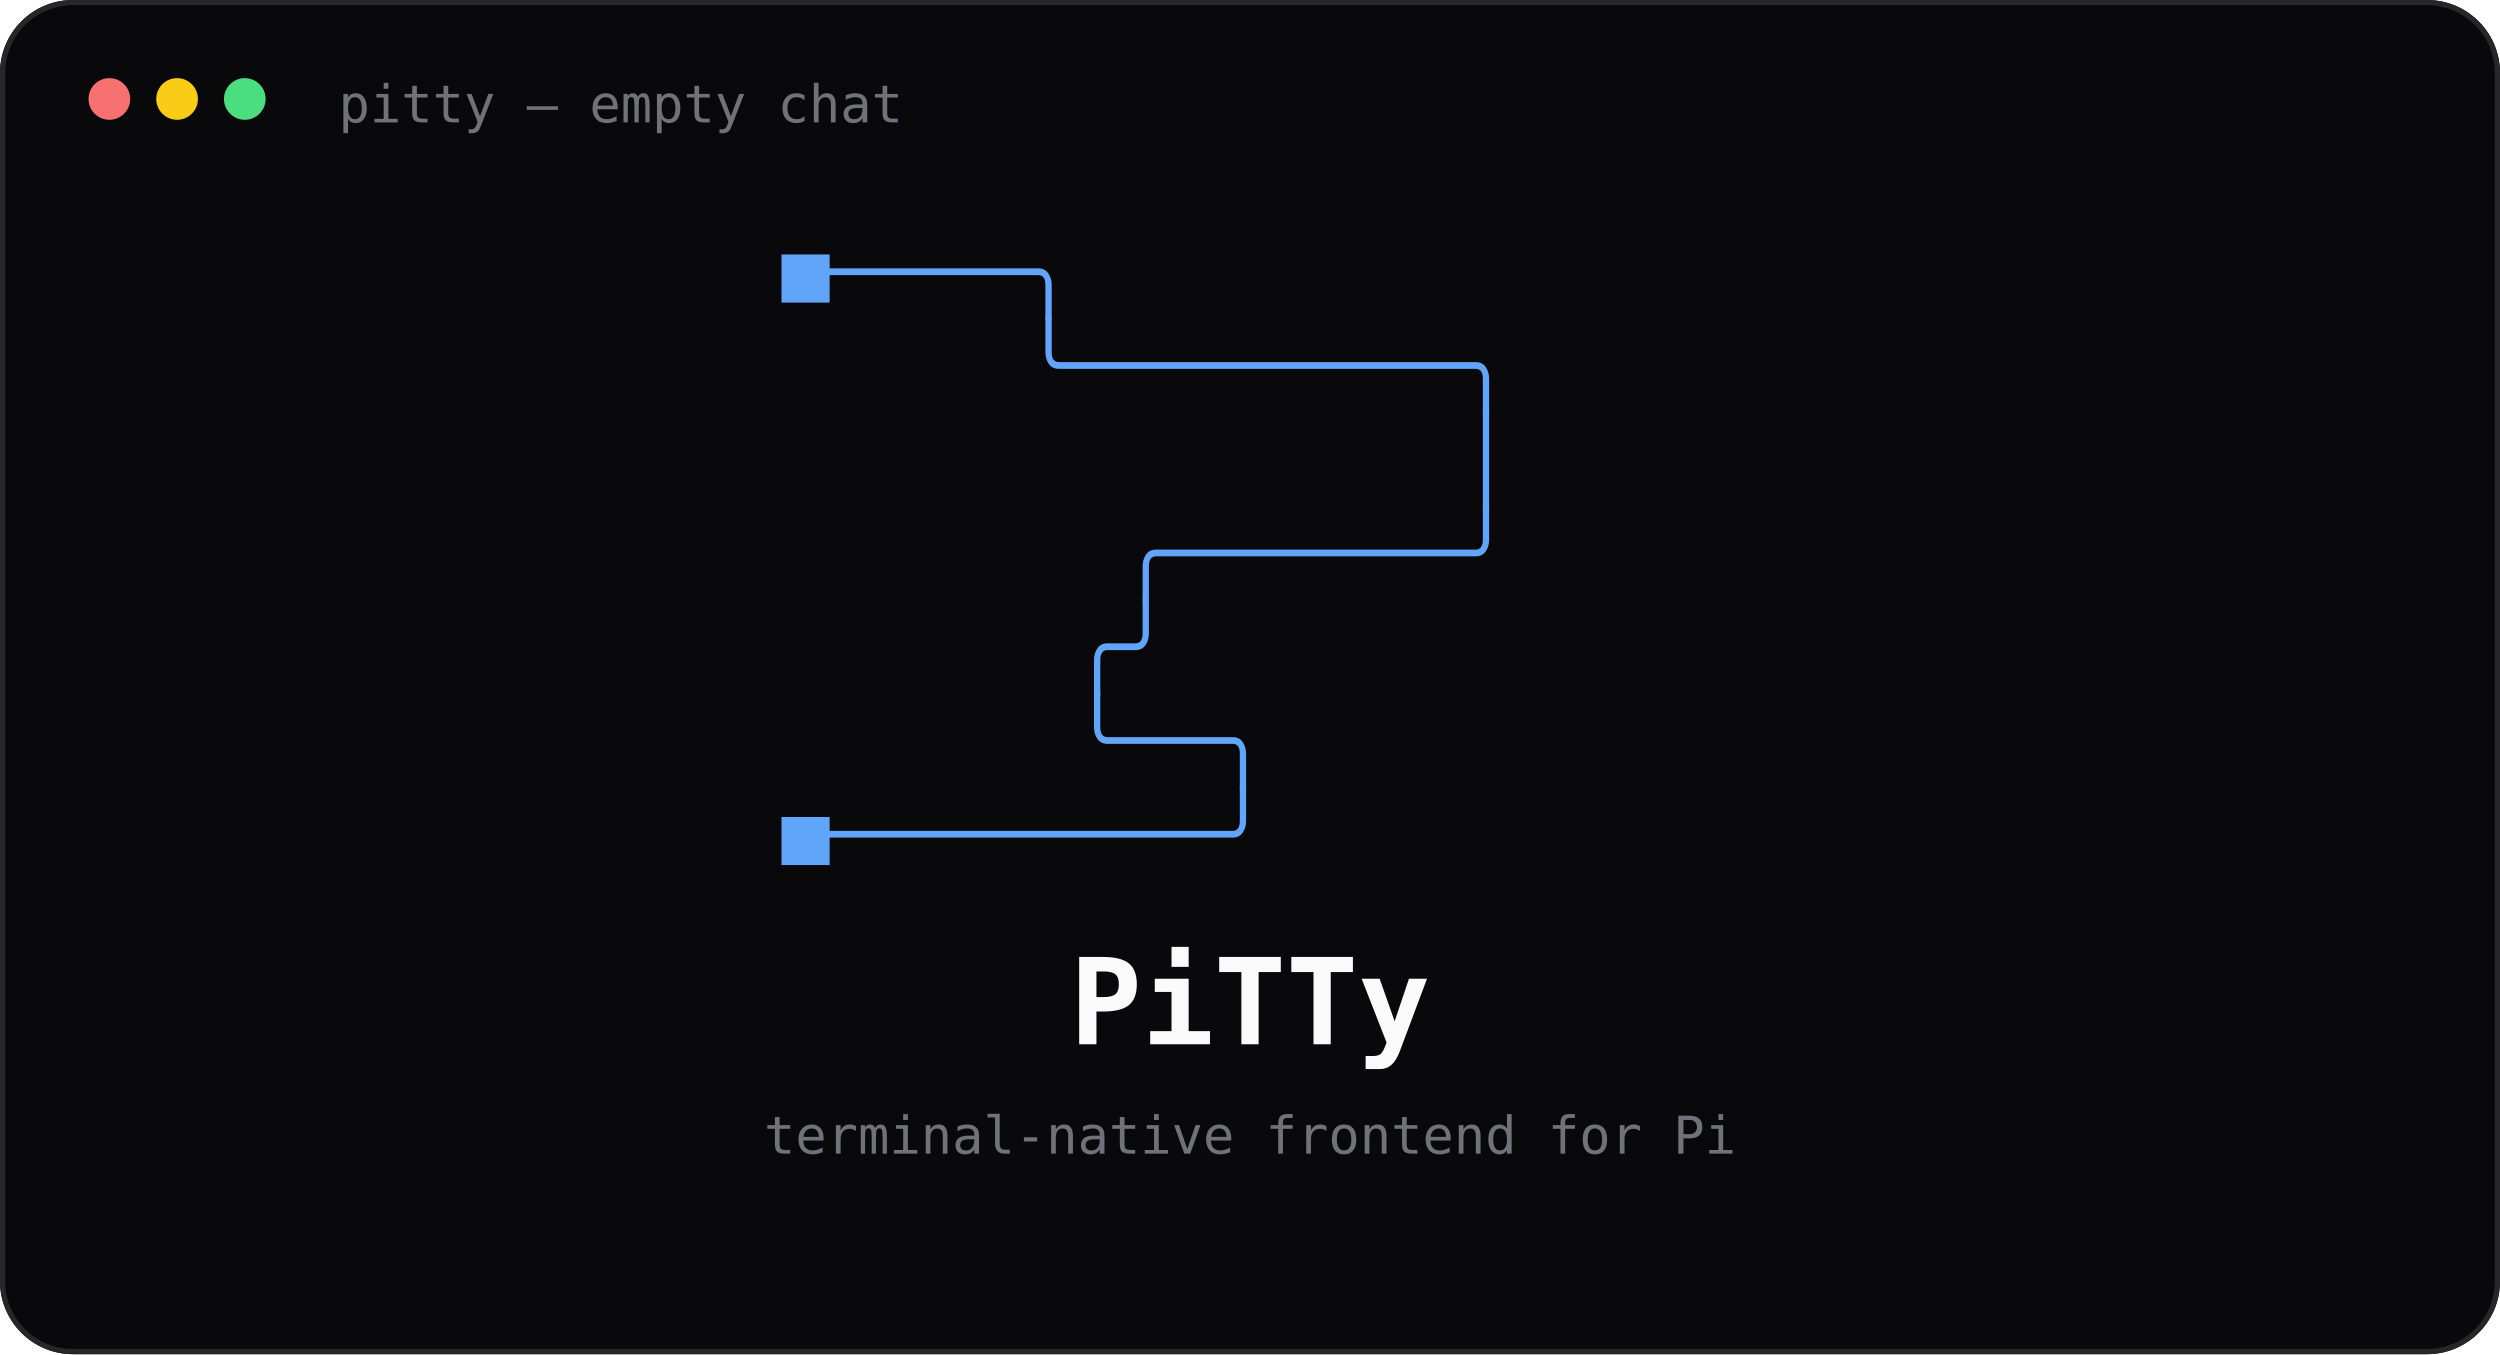
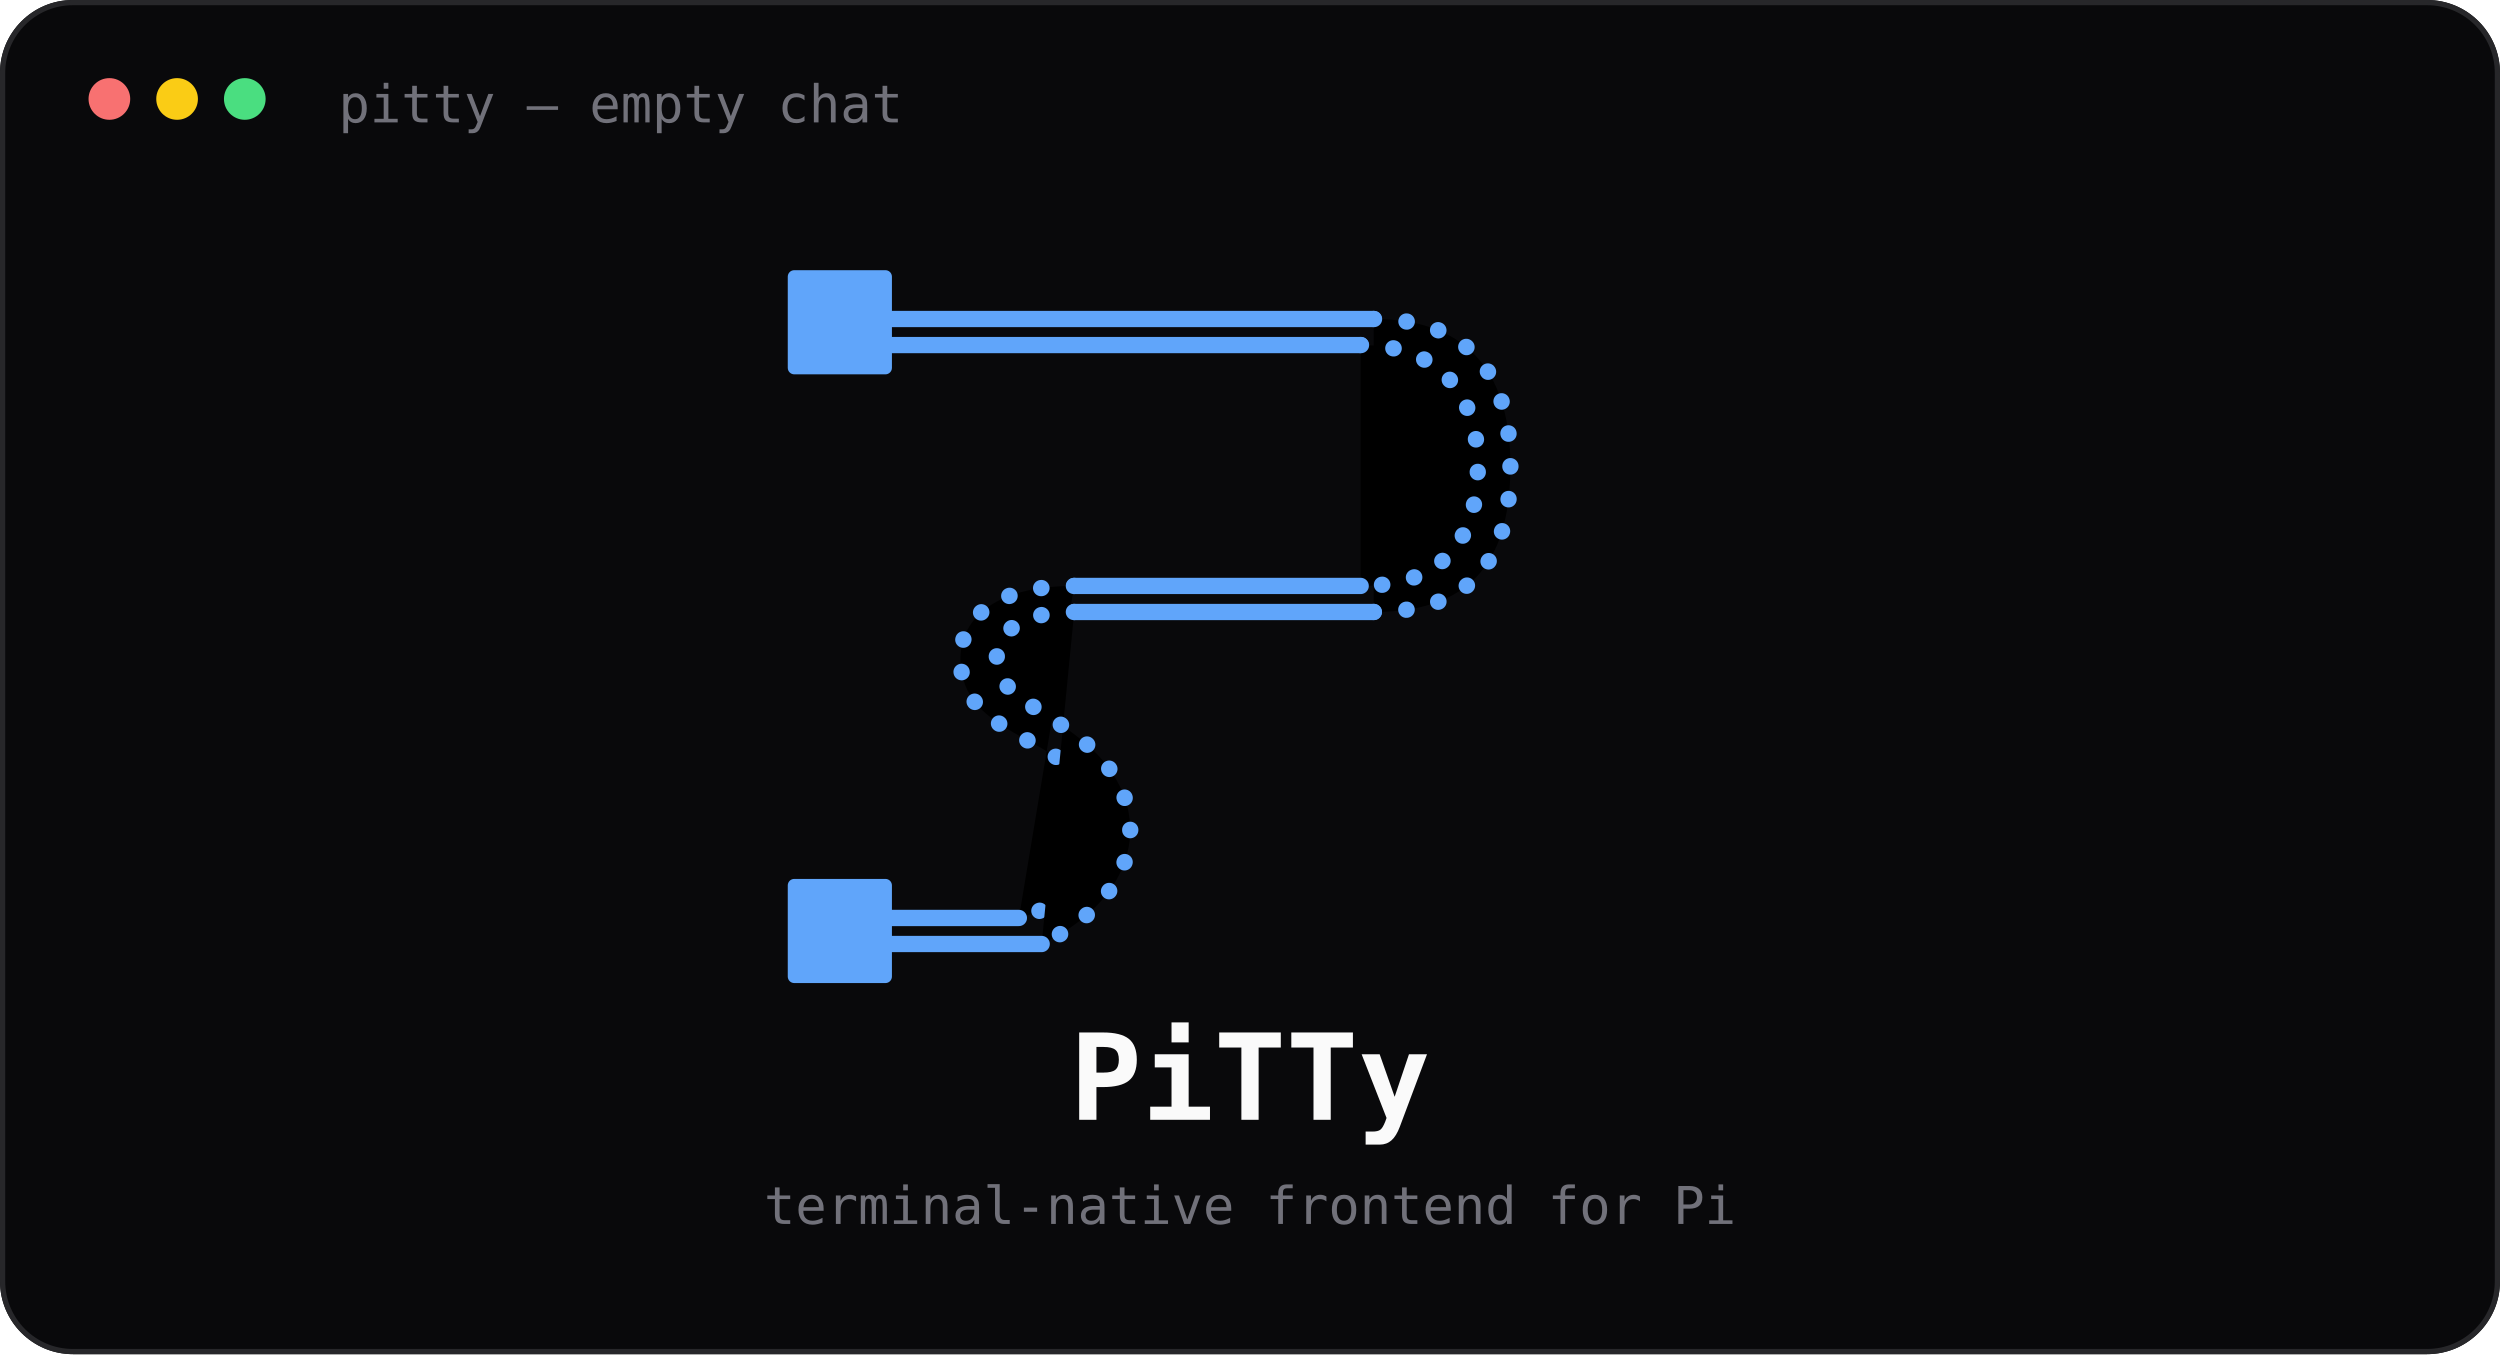
<svg xmlns="http://www.w3.org/2000/svg" width="960" height="520" viewBox="0 0 960 520" role="img" aria-labelledby="title desc">
  <rect width="960" height="520" rx="28" fill="#09090B" />
  <rect x="1" y="1" width="958" height="518" rx="27" fill="none" stroke="#27272A" stroke-width="2" />
  <circle cx="42" cy="38" r="8" fill="#F87171" />
  <circle cx="68" cy="38" r="8" fill="#FACC15" />
  <circle cx="94" cy="38" r="8" fill="#4ADE80" />
-   <text x="130" y="47" fill="#71717A" font-family="ui-monospace, SFMono-Regular, Menlo, Consolas, 'DejaVu Sans Mono', monospace" font-size="20">pitty — empty chat</text>
-   <g xml:space="preserve" fill="#60A5FA" font-family="ui-monospace, SFMono-Regular, Menlo, Consolas, 'DejaVu Sans Mono', monospace" font-size="31" font-weight="600">
-     <text x="300" y="115">■────╮</text>
-     <text x="300" y="151">     ╰────────╮</text>
-     <text x="300" y="187">              │</text>
-     <text x="300" y="223">       ╭──────╯</text>
-     <text x="300" y="259">      ╭╯</text>
-     <text x="300" y="295">      ╰──╮</text>
-     <text x="300" y="331">■────────╯</text>
+   <text x="130" y="47" fill="#71717A" font-family="ui-monospace, SFMono-Regular, Menlo, Consolas, monospace" font-size="20">pitty — empty chat</text>
+   <g transform="translate(260 65) scale(1.25)" stroke="#60A5FA" stroke-width="5" stroke-linecap="round" stroke-linejoin="round">
+     <path d="M66 46H214" />
+     <path d="M66 54H210" />
+     <path d="M214 46C245 46 256 65 256 91C256 118 246 136 214 136" stroke-dasharray="0.1 10" />
+     <path d="M210 54C234 54 246 69 246 91C246 113 236 128 210 128" stroke-dasharray="0.1 10" />
+     <path d="M214 136H122" />
+     <path d="M210 128H122" />
+     <path d="M122 128C92 128 84 143 88 157C93 174 119 176 127 191C135 207 127 224 105 230" stroke-dasharray="0.1 10" />
+     <path d="M122 136C101 136 96 146 99 155C103 165 124 170 134 186C145 203 139 225 112 238" stroke-dasharray="0.1 10" />
+     <path d="M112 238H66" />
+     <path d="M105 230H66" />
+     <rect x="34" y="31" width="32" height="32" rx="2" fill="#60A5FA" stroke="none" />
+     <rect x="34" y="218" width="32" height="32" rx="2" fill="#60A5FA" stroke="none" />
  </g>
-   <text x="480" y="401" text-anchor="middle" fill="#FAFAFA" font-family="ui-monospace, SFMono-Regular, Menlo, Consolas, 'DejaVu Sans Mono', monospace" font-size="46" font-weight="700">PiTTy</text>
-   <text x="480" y="443" text-anchor="middle" fill="#71717A" font-family="ui-monospace, SFMono-Regular, Menlo, Consolas, 'DejaVu Sans Mono', monospace" font-size="20">terminal-native frontend for Pi</text>
+   <text x="480" y="430" text-anchor="middle" fill="#FAFAFA" font-family="ui-monospace, SFMono-Regular, Menlo, Consolas, monospace" font-size="46" font-weight="700">PiTTy</text>
+   <text x="480" y="470" text-anchor="middle" fill="#71717A" font-family="ui-monospace, SFMono-Regular, Menlo, Consolas, monospace" font-size="20">terminal-native frontend for Pi</text>
</svg>
